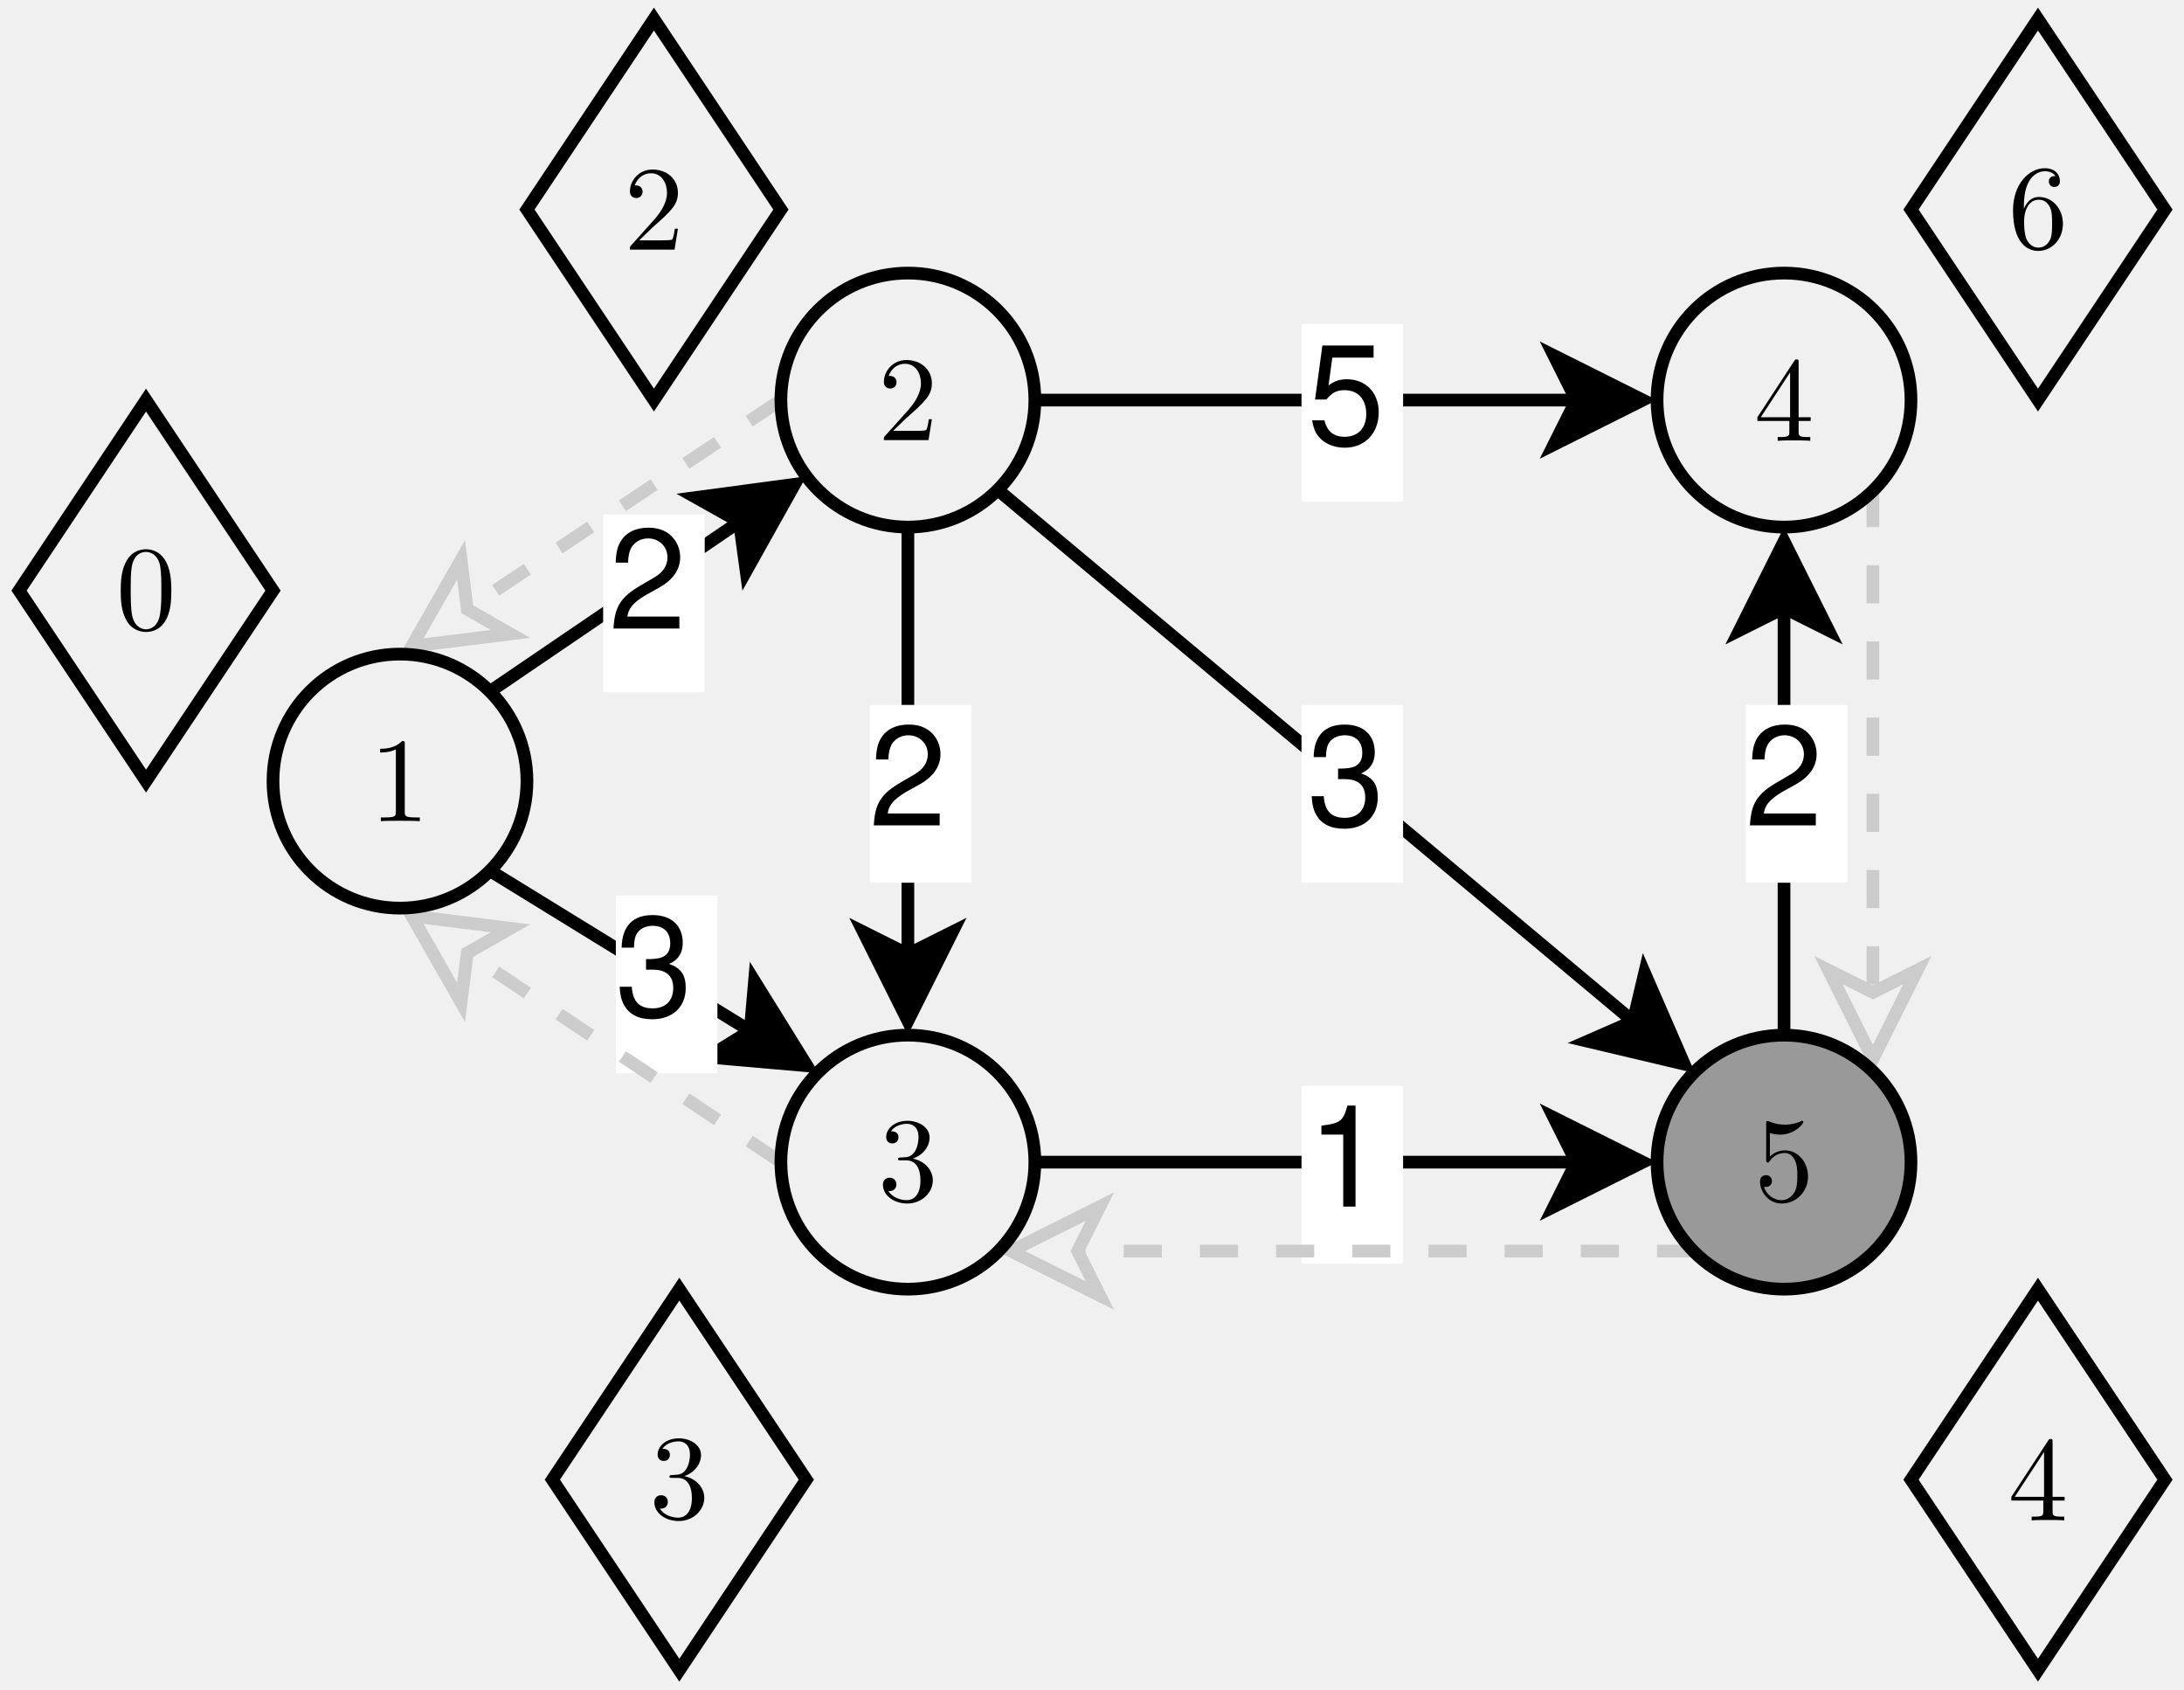
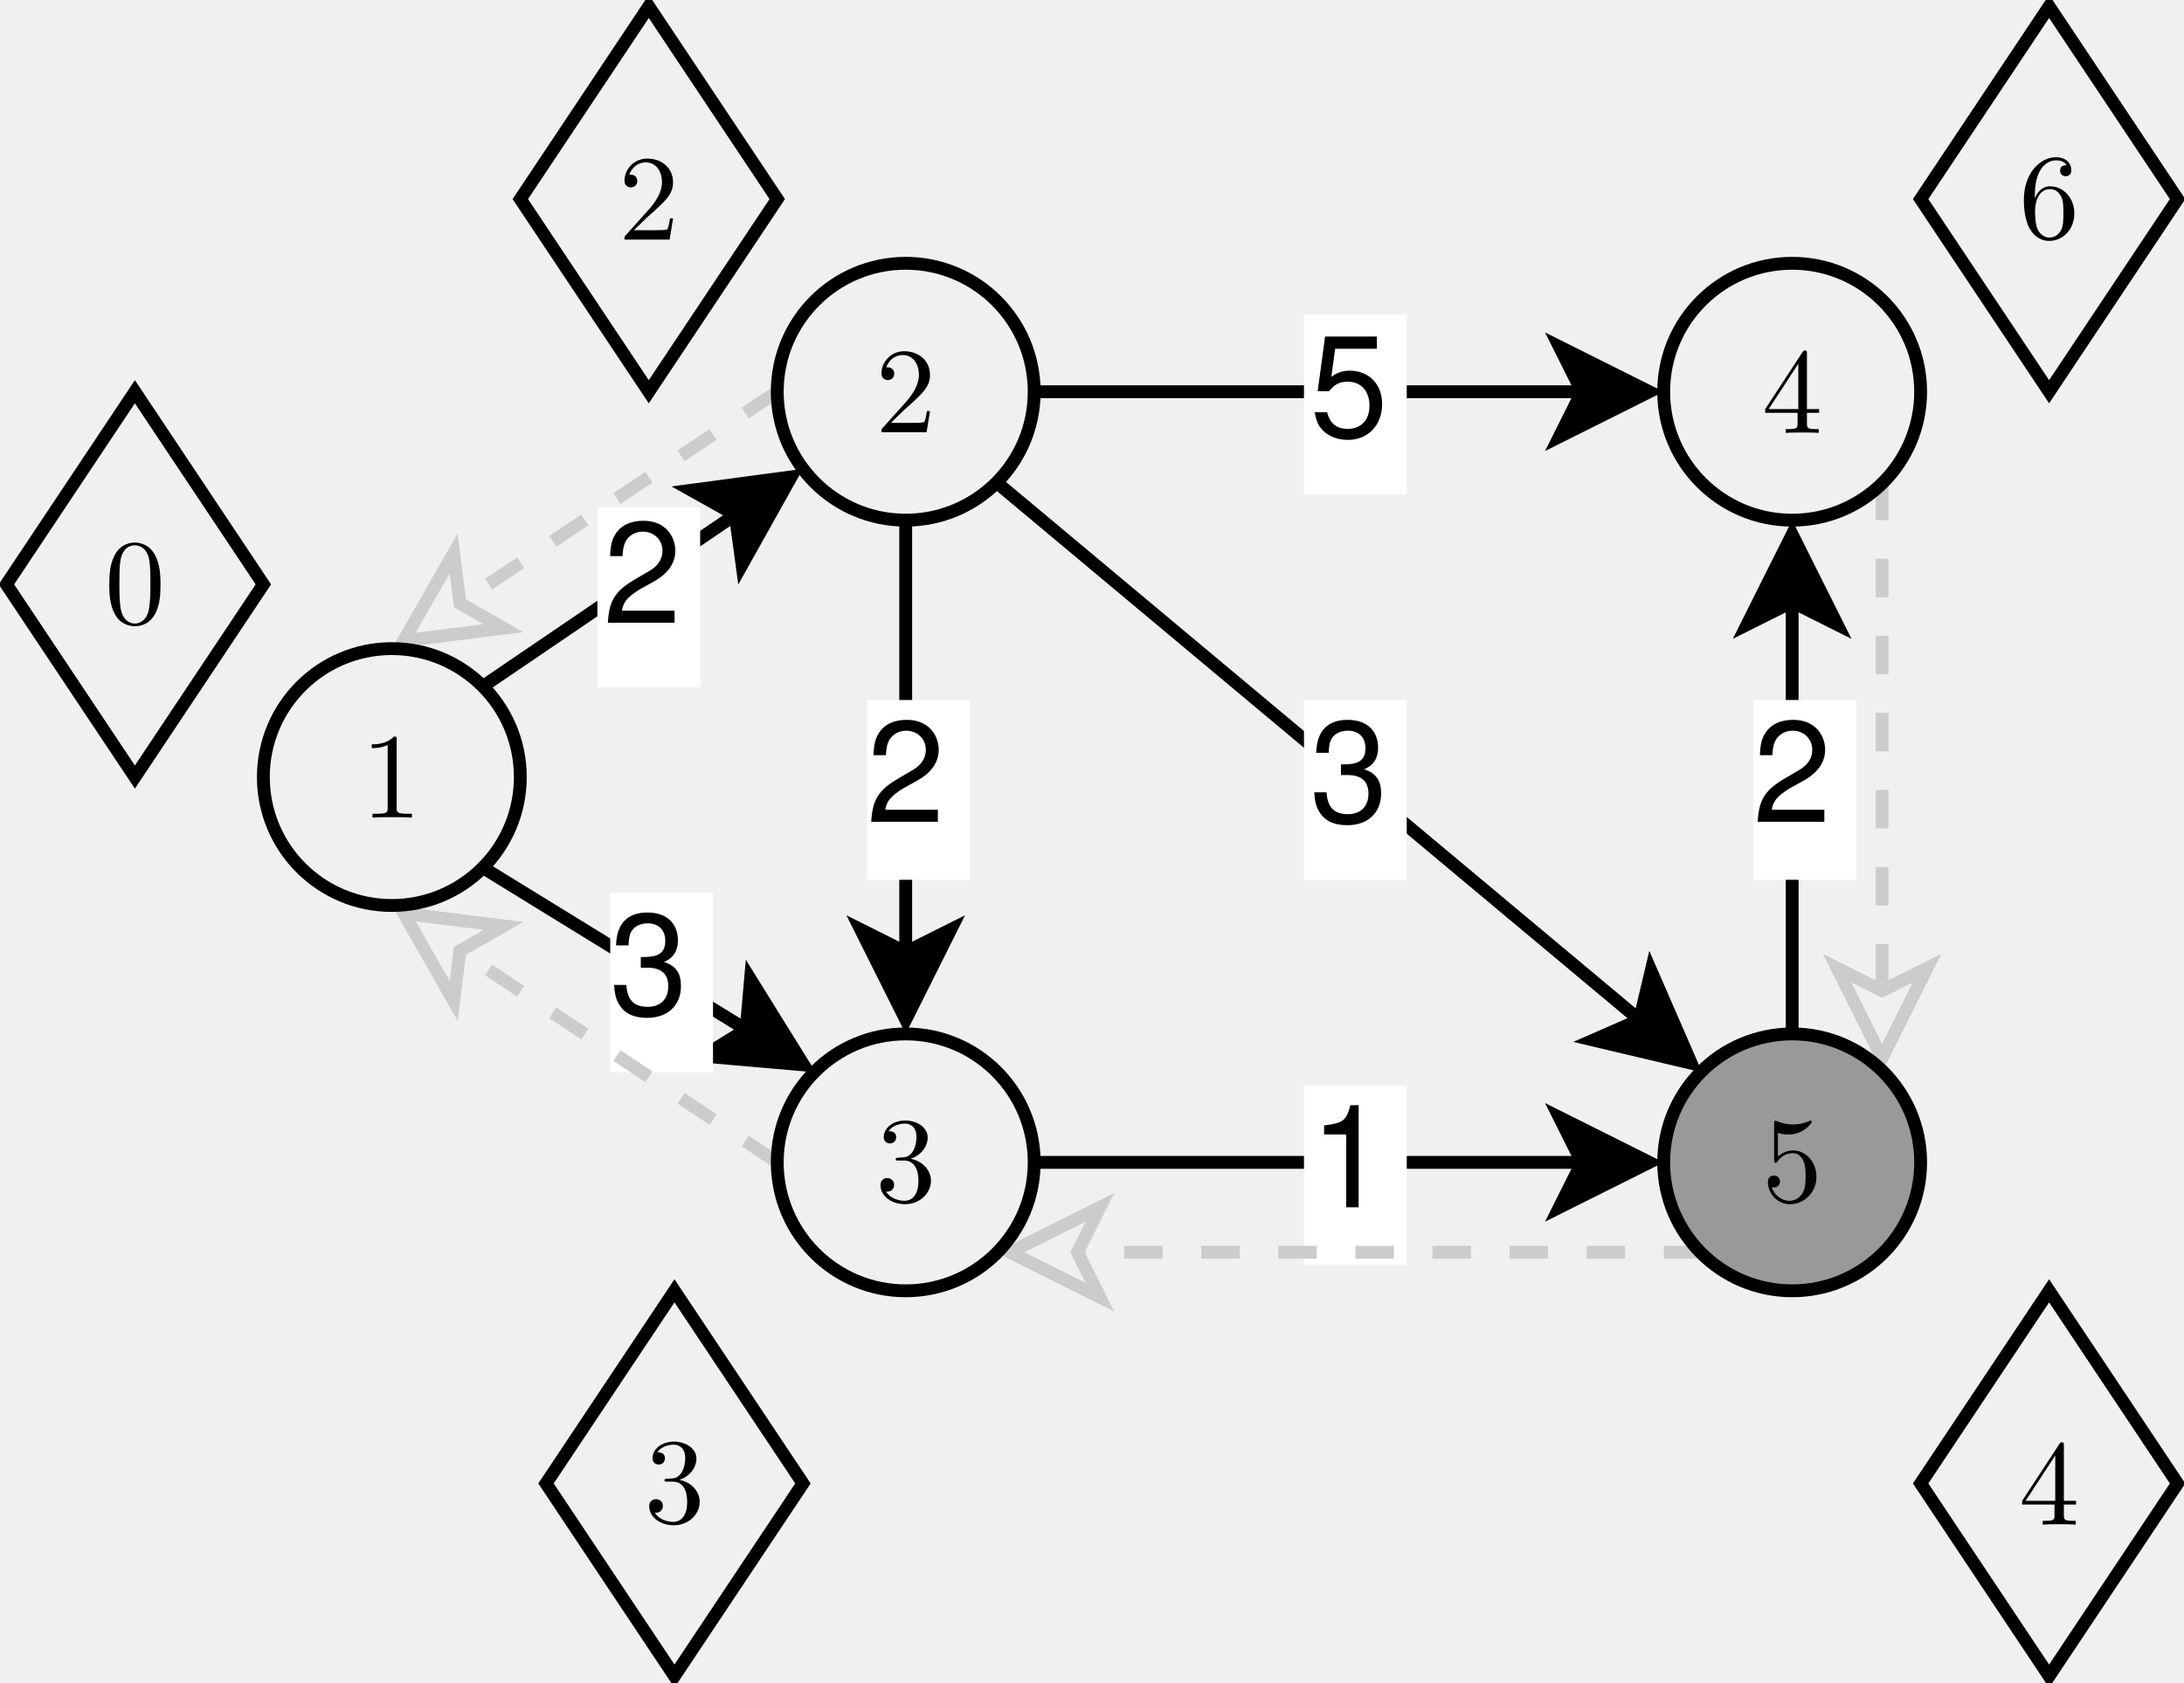
- <svg xmlns="http://www.w3.org/2000/svg" width="172px" height="133px" version="1.1" id="svg3557">
+ <svg xmlns="http://www.w3.org/2000/svg" width="170" height="131" version="1.1" id="svg3557">
  <defs id="defs3559" />
-   <g id="g3561" transform="translate(0.5,0.5)">
-     <path id="path3583" pointer-events="none" stroke-miterlimit="10" stroke="#000000" fill="none" d="M 38 54 L 57.73 40.58" />
-     <path id="path3585" pointer-events="none" stroke-miterlimit="10" stroke="#000000" fill="#000000" d="M 62.08 37.63 L 58.26 44.46 L 57.73 40.58 L 54.32 38.67 Z" />
-     <g id="g3587" font-size="11px" text-anchor="middle" font-family="Helvetica" fill="#000000">
-       <rect id="rect3589" stroke-width="0" height="14" width="8" y="40" x="47" stroke="none" fill="#ffffff" />
+   <g id="g3561" transform="translate(-0.5,-0.5)">
+     <path id="path3583" pointer-events="none" stroke-miterlimit="10" d="M 38,54 57.73,40.58" style="fill:none;stroke:#000000;stroke-miterlimit:10" />
+     <path id="path3585" pointer-events="none" stroke-miterlimit="10" d="m 62.08,37.63 -3.82,6.83 -0.53,-3.88 -3.41,-1.91 z" style="fill:#000000;stroke:#000000;stroke-miterlimit:10" />
+     <g id="g3587" font-size="11px" style="font-size:11px;text-anchor:middle;fill:#000000;font-family:Helvetica">
+       <rect id="rect3589" height="14" width="8" y="40" x="47" style="fill:#ffffff;stroke:none" />
      <text id="text3591" y="49" x="50.5">2</text>
    </g>
-     <path id="path3603" pointer-events="none" stroke-miterlimit="10" stroke="#000000" fill="none" d="M 71 41 L 71 74.63" />
-     <path id="path3605" pointer-events="none" stroke-miterlimit="10" stroke="#000000" fill="#000000" d="M 71 79.88 L 67.5 72.88 L 71 74.63 L 74.5 72.88 Z" />
-     <g id="g3607" font-size="11px" text-anchor="middle" font-family="Helvetica" fill="#000000">
-       <rect id="rect3609" stroke-width="0" height="14" width="8" y="55" x="68" stroke="none" fill="#ffffff" />
+     <path id="path3603" pointer-events="none" stroke-miterlimit="10" d="m 71,41 0,33.63" style="fill:none;stroke:#000000;stroke-miterlimit:10" />
+     <path id="path3605" pointer-events="none" stroke-miterlimit="10" d="m 71,79.88 -3.5,-7 3.5,1.75 3.5,-1.75 z" style="fill:#000000;stroke:#000000;stroke-miterlimit:10" />
+     <g id="g3607" font-size="11px" style="font-size:11px;text-anchor:middle;fill:#000000;font-family:Helvetica">
+       <rect id="rect3609" height="14" width="8" y="55" x="68" style="fill:#ffffff;stroke:none" />
      <text id="text3611" y="64.5" x="71">2</text>
    </g>
-     <path id="path3613" pointer-events="none" stroke-miterlimit="10" stroke="#000000" fill="none" d="M 38 68 L 58.58 80.66" />
-     <path id="path3615" pointer-events="none" stroke-miterlimit="10" stroke="#000000" fill="#000000" d="M 63.05 83.41 L 55.25 82.73 L 58.58 80.66 L 58.92 76.76 Z" />
-     <g id="g3617" font-size="11px" text-anchor="middle" font-family="Helvetica" fill="#000000">
-       <rect id="rect3619" stroke-width="0" height="14" width="8" y="70" x="48" stroke="none" fill="#ffffff" />
+     <path id="path3613" pointer-events="none" stroke-miterlimit="10" d="M 38,68 58.58,80.66" style="fill:none;stroke:#000000;stroke-miterlimit:10" />
+     <path id="path3615" pointer-events="none" stroke-miterlimit="10" d="m 63.05,83.41 -7.8,-0.68 3.33,-2.07 0.34,-3.9 z" style="fill:#000000;stroke:#000000;stroke-miterlimit:10" />
+     <g id="g3617" font-size="11px" style="font-size:11px;text-anchor:middle;fill:#000000;font-family:Helvetica">
+       <rect id="rect3619" height="14" width="8" y="70" x="48" style="fill:#ffffff;stroke:none" />
      <text id="text3621" y="79.5" x="51">3</text>
    </g>
-     <path id="path3633" pointer-events="none" stroke-miterlimit="10" stroke="#000000" fill="none" d="M 81 31 L 123.63 31" />
-     <path id="path3635" pointer-events="none" stroke-miterlimit="10" stroke="#000000" fill="#000000" d="M 128.88 31 L 121.88 34.5 L 123.63 31 L 121.88 27.5 Z" />
-     <g id="g3637" font-size="11px" text-anchor="middle" font-family="Helvetica" fill="#000000">
-       <rect id="rect3639" stroke-width="0" height="14" width="8" y="25" x="102" stroke="none" fill="#ffffff" />
+     <path id="path3633" pointer-events="none" stroke-miterlimit="10" d="m 81,31 42.63,0" style="fill:none;stroke:#000000;stroke-miterlimit:10" />
+     <path id="path3635" pointer-events="none" stroke-miterlimit="10" d="m 128.88,31 -7,3.5 1.75,-3.5 -1.75,-3.5 z" style="fill:#000000;stroke:#000000;stroke-miterlimit:10" />
+     <g id="g3637" font-size="11px" style="font-size:11px;text-anchor:middle;fill:#000000;font-family:Helvetica">
+       <rect id="rect3639" height="14" width="8" y="25" x="102" style="fill:#ffffff;stroke:none" />
      <text id="text3641" y="34.5" x="105.5">5</text>
    </g>
-     <path id="path3653" pointer-events="none" stroke-miterlimit="10" stroke="#000000" fill="none" d="M 140 47.37 L 140 81" />
-     <path id="path3655" pointer-events="none" stroke-miterlimit="10" stroke="#000000" fill="#000000" d="M 140 42.12 L 143.5 49.12 L 140 47.37 L 136.5 49.12 Z" />
-     <g id="g3657" font-size="11px" text-anchor="middle" font-family="Helvetica" fill="#000000">
-       <rect id="rect3659" stroke-width="0" height="14" width="8" y="55" x="137" stroke="none" fill="#ffffff" />
+     <path id="path3653" pointer-events="none" stroke-miterlimit="10" d="M 140,47.37 140,81" style="fill:none;stroke:#000000;stroke-miterlimit:10" />
+     <path id="path3655" pointer-events="none" stroke-miterlimit="10" d="m 140,42.12 3.5,7 -3.5,-1.75 -3.5,1.75 z" style="fill:#000000;stroke:#000000;stroke-miterlimit:10" />
+     <g id="g3657" font-size="11px" style="font-size:11px;text-anchor:middle;fill:#000000;font-family:Helvetica">
+       <rect id="rect3659" height="14" width="8" y="55" x="137" style="fill:#ffffff;stroke:none" />
      <text id="text3661" y="64.5" x="140">2</text>
    </g>
-     <path id="path3663" pointer-events="none" stroke-miterlimit="10" stroke="#000000" fill="none" d="M 81 91 L 123.63 91" />
-     <path id="path3665" pointer-events="none" stroke-miterlimit="10" stroke="#000000" fill="#000000" d="M 128.88 91 L 121.88 94.5 L 123.63 91 L 121.88 87.5 Z" />
-     <g id="g3667" font-size="11px" text-anchor="middle" font-family="Helvetica" fill="#000000">
-       <rect id="rect3669" stroke-width="0" height="14" width="8" y="85" x="102" stroke="none" fill="#ffffff" />
+     <path id="path3663" pointer-events="none" stroke-miterlimit="10" d="m 81,91 42.63,0" style="fill:none;stroke:#000000;stroke-miterlimit:10" />
+     <path id="path3665" pointer-events="none" stroke-miterlimit="10" d="m 128.88,91 -7,3.5 1.75,-3.5 -1.75,-3.5 z" style="fill:#000000;stroke:#000000;stroke-miterlimit:10" />
+     <g id="g3667" font-size="11px" style="font-size:11px;text-anchor:middle;fill:#000000;font-family:Helvetica">
+       <rect id="rect3669" height="14" width="8" y="85" x="102" style="fill:#ffffff;stroke:none" />
      <text id="text3671" y="94.5" x="105.5">1</text>
    </g>
-     <path id="path3673" pointer-events="none" stroke-miterlimit="10" stroke="#000000" fill="none" d="M 78 38 L 128.12 79.91" />
-     <path id="path3675" pointer-events="none" stroke-miterlimit="10" stroke="#000000" fill="#000000" d="M 132.14 83.28 L 124.53 81.48 L 128.12 79.91 L 129.02 76.11 Z" />
-     <g id="g3677" font-size="11px" text-anchor="middle" font-family="Helvetica" fill="#000000">
-       <rect id="rect3679" stroke-width="0" height="14" width="8" y="55" x="102" stroke="none" fill="#ffffff" />
+     <path id="path3673" pointer-events="none" stroke-miterlimit="10" d="m 78,38 50.12,41.91" style="fill:none;stroke:#000000;stroke-miterlimit:10" />
+     <path id="path3675" pointer-events="none" stroke-miterlimit="10" d="m 132.14,83.28 -7.61,-1.8 3.59,-1.57 0.9,-3.8 z" style="fill:#000000;stroke:#000000;stroke-miterlimit:10" />
+     <g id="g3677" font-size="11px" style="font-size:11px;text-anchor:middle;fill:#000000;font-family:Helvetica">
+       <rect id="rect3679" height="14" width="8" y="55" x="102" style="fill:#ffffff;stroke:none" />
      <text id="text3681" y="64.5" x="105.5">3</text>
    </g>
-     <path style="fill:none" id="path3683" pointer-events="none" stroke-miterlimit="10" stroke="#000000" fill="none" d="M 51 1 L 61 16 L 51 31 L 41 16 Z" />
-     <path style="fill:none" id="path3693" pointer-events="none" stroke-miterlimit="10" stroke="#000000" fill="none" d="M 11 31 L 21 46 L 11 61 L 1 46 Z" />
-     <path style="fill:none" id="path3703" pointer-events="none" stroke-miterlimit="10" stroke="#000000" fill="none" d="M 53 101 L 63 116 L 53 131 L 43 116 Z" />
-     <path style="fill:none" id="path3713" pointer-events="none" stroke-miterlimit="10" stroke="#000000" fill="none" d="M 160 101 L 170 116 L 160 131 L 150 116 Z" />
-     <path style="fill:none" id="path3723" pointer-events="none" stroke-miterlimit="10" stroke="#000000" fill="none" d="M 160 1 L 170 16 L 160 31 L 150 16 Z" />
-     <path id="path3733" pointer-events="none" stroke-dasharray="3 3" stroke-miterlimit="10" stroke="#cccccc" fill="none" d="M 61 31 L 36.3 47.47" />
-     <path id="path3735" pointer-events="none" stroke-miterlimit="10" stroke="#cccccc" fill="none" d="M 31.93 50.38 L 35.81 43.58 L 36.3 47.47 L 39.7 49.41 Z" />
-     <path id="path3737" pointer-events="none" stroke-dasharray="3 3" stroke-miterlimit="10" stroke="#cccccc" fill="none" d="M 61 91 L 36.3 74.53" />
-     <path id="path3739" pointer-events="none" stroke-miterlimit="10" stroke="#cccccc" fill="none" d="M 31.93 71.62 L 39.7 72.59 L 36.3 74.53 L 35.81 78.42 Z" />
-     <path id="path3741" pointer-events="none" stroke-dasharray="3 3" stroke-miterlimit="10" stroke="#cccccc" fill="none" d="M 133 98 L 84.37 98" />
-     <path id="path3743" pointer-events="none" stroke-miterlimit="10" stroke="#cccccc" fill="none" d="M 79.12 98 L 86.12 94.5 L 84.37 98 L 86.12 101.5 Z" />
-     <path id="path3745" pointer-events="none" stroke-dasharray="3 3" stroke-miterlimit="10" stroke="#cccccc" fill="none" d="M 147 38 L 147 77.63" />
-     <path id="path3747" pointer-events="none" stroke-miterlimit="10" stroke="#cccccc" fill="none" d="M 147 82.88 L 143.5 75.88 L 147 77.63 L 150.5 75.88 Z" />
-     <ellipse style="fill:none" d="m 41,61 c 0,5.523 -4.477,10 -10,10 -5.523,0 -10,-4.477 -10,-10 0,-5.523 4.477,-10 10,-10 5.523,0 10,4.477 10,10 z" id="ellipse3563" pointer-events="none" stroke="#000000" fill="transparent" ry="10" rx="10" cy="61" cx="31" />
-     <ellipse style="fill:none" d="m 81,31 c 0,5.523 -4.477,10 -10,10 -5.523,0 -10,-4.477 -10,-10 0,-5.523 4.477,-10 10,-10 5.523,0 10,4.477 10,10 z" id="ellipse3573" pointer-events="none" stroke="#000000" fill="transparent" ry="10" rx="10" cy="31" cx="71" />
-     <ellipse style="fill:none" d="m 81,91 c 0,5.523 -4.477,10 -10,10 -5.523,0 -10,-4.477 -10,-10 0,-5.523 4.477,-10 10,-10 5.523,0 10,4.477 10,10 z" id="ellipse3593" pointer-events="none" stroke="#000000" fill="transparent" ry="10" rx="10" cy="91" cx="71" />
-     <ellipse style="fill:none" d="m 150,31 c 0,5.523 -4.477,10 -10,10 -5.523,0 -10,-4.477 -10,-10 0,-5.523 4.477,-10 10,-10 5.523,0 10,4.477 10,10 z" id="ellipse3623" pointer-events="none" stroke="#000000" fill="transparent" ry="10" rx="10" cy="31" cx="140" />
-     <ellipse d="m 150,91 c 0,5.523 -4.477,10 -10,10 -5.523,0 -10,-4.477 -10,-10 0,-5.523 4.477,-10 10,-10 5.523,0 10,4.477 10,10 z" id="ellipse3643" pointer-events="none" stroke="#000000" fill="#999999" ry="10" rx="10" cy="91" cx="140" />
+     <path style="fill:none;stroke:#000000;stroke-miterlimit:10" id="path3683" pointer-events="none" stroke-miterlimit="10" d="M 51,1 61,16 51,31 41,16 z" />
+     <path style="fill:none;stroke:#000000;stroke-miterlimit:10" id="path3693" pointer-events="none" stroke-miterlimit="10" d="M 11,31 21,46 11,61 1,46 z" />
+     <path style="fill:none;stroke:#000000;stroke-miterlimit:10" id="path3703" pointer-events="none" stroke-miterlimit="10" d="M 53,101 63,116 53,131 43,116 z" />
+     <path style="fill:none;stroke:#000000;stroke-miterlimit:10" id="path3713" pointer-events="none" stroke-miterlimit="10" d="m 160,101 10,15 -10,15 -10,-15 z" />
+     <path style="fill:none;stroke:#000000;stroke-miterlimit:10" id="path3723" pointer-events="none" stroke-miterlimit="10" d="M 160,1 170,16 160,31 150,16 z" />
+     <path id="path3733" pointer-events="none" stroke-miterlimit="10" d="M 61,31 36.3,47.47" style="fill:none;stroke:#cccccc;stroke-miterlimit:10;stroke-dasharray:3, 3" />
+     <path id="path3735" pointer-events="none" stroke-miterlimit="10" d="m 31.93,50.38 3.88,-6.8 0.49,3.89 3.4,1.94 z" style="fill:none;stroke:#cccccc;stroke-miterlimit:10" />
+     <path id="path3737" pointer-events="none" stroke-miterlimit="10" d="M 61,91 36.3,74.53" style="fill:none;stroke:#cccccc;stroke-miterlimit:10;stroke-dasharray:3, 3" />
+     <path id="path3739" pointer-events="none" stroke-miterlimit="10" d="m 31.93,71.62 7.77,0.97 -3.4,1.94 -0.49,3.89 z" style="fill:none;stroke:#cccccc;stroke-miterlimit:10" />
+     <path id="path3741" pointer-events="none" stroke-miterlimit="10" d="M 133,98 84.37,98" style="fill:none;stroke:#cccccc;stroke-miterlimit:10;stroke-dasharray:3, 3" />
+     <path id="path3743" pointer-events="none" stroke-miterlimit="10" d="m 79.12,98 7,-3.5 -1.75,3.5 1.75,3.5 z" style="fill:none;stroke:#cccccc;stroke-miterlimit:10" />
+     <path id="path3745" pointer-events="none" stroke-miterlimit="10" d="m 147,38 0,39.63" style="fill:none;stroke:#cccccc;stroke-miterlimit:10;stroke-dasharray:3, 3" />
+     <path id="path3747" pointer-events="none" stroke-miterlimit="10" d="m 147,82.88 -3.5,-7 3.5,1.75 3.5,-1.75 z" style="fill:none;stroke:#cccccc;stroke-miterlimit:10" />
+     <ellipse style="fill:none;stroke:#000000" d="m 41,61 c 0,5.523 -4.477,10 -10,10 -5.523,0 -10,-4.477 -10,-10 0,-5.523 4.477,-10 10,-10 5.523,0 10,4.477 10,10 z" id="ellipse3563" pointer-events="none" ry="10" rx="10" cy="61" cx="31" />
+     <ellipse style="fill:none;stroke:#000000" d="m 81,31 c 0,5.523 -4.477,10 -10,10 -5.523,0 -10,-4.477 -10,-10 0,-5.523 4.477,-10 10,-10 5.523,0 10,4.477 10,10 z" id="ellipse3573" pointer-events="none" ry="10" rx="10" cy="31" cx="71" />
+     <ellipse style="fill:none;stroke:#000000" d="m 81,91 c 0,5.523 -4.477,10 -10,10 -5.523,0 -10,-4.477 -10,-10 0,-5.523 4.477,-10 10,-10 5.523,0 10,4.477 10,10 z" id="ellipse3593" pointer-events="none" ry="10" rx="10" cy="91" cx="71" />
+     <ellipse style="fill:none;stroke:#000000" d="m 150,31 c 0,5.523 -4.477,10 -10,10 -5.523,0 -10,-4.477 -10,-10 0,-5.523 4.477,-10 10,-10 5.523,0 10,4.477 10,10 z" id="ellipse3623" pointer-events="none" ry="10" rx="10" cy="31" cx="140" />
+     <ellipse d="m 150,91 c 0,5.523 -4.477,10 -10,10 -5.523,0 -10,-4.477 -10,-10 0,-5.523 4.477,-10 10,-10 5.523,0 10,4.477 10,10 z" id="ellipse3643" pointer-events="none" ry="10" rx="10" cy="91" cx="140" style="fill:#999999;stroke:#000000" />
    <g transform="translate(-44.6605,-2.7725)" id="g6920">
      <g style="font-style:normal;font-variant:normal;font-weight:normal;font-stretch:normal;letter-spacing:normal;word-spacing:normal;text-anchor:start;fill:none;stroke:#000000;stroke-linecap:butt;stroke-linejoin:miter;stroke-miterlimit:10.433;stroke-opacity:1;stroke-dasharray:none;stroke-dashoffset:0" word-spacing="normal" letter-spacing="normal" font-size-adjust="none" font-stretch="normal" font-weight="normal" font-variant="normal" font-style="normal" stroke-miterlimit="10.433" xml:space="preserve" transform="matrix(0.19,0,0,-0.19,-33.25,129)" id="g6922">
        <path style="fill:#000000;stroke-width:0" id="path6924" d="m 478.44,422.14 0,0.74 -0.01,0.75 -0.02,0.75 -0.04,0.74 -0.04,0.75 -0.06,0.74 -0.08,0.74 -0.09,0.73 -0.12,0.73 -0.14,0.73 -0.16,0.72 -0.19,0.72 -0.21,0.72 -0.25,0.7 -0.28,0.7 -0.15,0.35 -0.16,0.34 c -2.28,4.8 -6.37,5.6 -8.47,5.6 -2.98,0 -6.62,-1.3 -8.67,-5.94 -1.59,-3.44 -1.84,-7.33 -1.84,-11.31 0,-3.74 0.2,-8.22 2.25,-12 2.14,-4.03 5.78,-5.03 8.22,-5.03 v 1.09 c -1.94,0 -4.89,1.25 -5.79,6.03 -0.54,2.98 -0.54,7.56 -0.54,10.52 0,3.18 0,6.46 0.4,9.15 0.94,5.94 4.68,6.38 5.93,6.38 1.64,0 4.93,-0.89 5.87,-5.83 0.5,-2.78 0.5,-6.58 0.5,-9.7 0,-3.75 0,-7.13 -0.55,-10.32 -0.75,-4.73 -3.59,-6.23 -5.82,-6.23 h 0 v -1.09 c 2.68,0 6.46,1.04 8.67,5.78 1.59,3.43 1.84,7.31 1.84,11.25 z" />
      </g>
    </g>
    <g transform="translate(-24.70325,12.33105)" id="g7044">
      <g style="font-style:normal;font-variant:normal;font-weight:normal;font-stretch:normal;letter-spacing:normal;word-spacing:normal;text-anchor:start;fill:none;stroke:#000000;stroke-linecap:butt;stroke-linejoin:miter;stroke-miterlimit:10.433;stroke-opacity:1;stroke-dasharray:none;stroke-dashoffset:0" id="g7046" transform="matrix(0.19,0,0,-0.19,-33.25,129)" xml:space="preserve" stroke-miterlimit="10.433" font-style="normal" font-variant="normal" font-weight="normal" font-stretch="normal" font-size-adjust="none" letter-spacing="normal" word-spacing="normal">
        <path style="fill:#000000;stroke-width:0" d="m 470.16,438.09 0,0.05 0,0.06 0,0.05 0,0.05 0,0.05 0,0.05 0,0.04 0,0.05 0,0.04 0,0.04 -0.01,0.04 0,0.04 0,0.04 0,0.03 0,0.04 -0.01,0.03 -0.01,0.07 0,0.06 -0.02,0.05 -0.01,0.05 -0.02,0.05 -0.02,0.04 -0.02,0.04 -0.02,0.03 -0.03,0.03 -0.03,0.03 -0.04,0.03 -0.04,0.02 -0.04,0.02 -0.03,0.01 -0.02,0.01 -0.03,0 -0.02,0.01 -0.03,0.01 -0.03,0 -0.03,0.01 -0.03,0 -0.04,0.01 -0.03,0 -0.04,0 -0.03,0.01 -0.04,0 -0.04,0 -0.05,0 -0.04,0 -0.04,0 -0.05,0.01 -0.05,0 -0.05,0 -0.05,0 -0.05,0 c -3.09,-3.19 -7.47,-3.19 -9.06,-3.19 v -1.55 c 1,0 3.93,0 6.51,1.3 v -25.81 c 0,-1.8 -0.14,-2.39 -4.62,-2.39 h -1.6 v -1.55 c 1.75,0.16 6.08,0.16 8.07,0.16 2,0 6.32,0 8.07,-0.16 v 1.55 h -1.59 c -4.48,0 -4.64,0.54 -4.64,2.39 z" id="path7048" />
      </g>
    </g>
    <g transform="translate(15.34045,-17.66895)" id="g7174">
      <g style="font-style:normal;font-variant:normal;font-weight:normal;font-stretch:normal;letter-spacing:normal;word-spacing:normal;text-anchor:start;fill:none;stroke:#000000;stroke-linecap:butt;stroke-linejoin:miter;stroke-miterlimit:10.433;stroke-opacity:1;stroke-dasharray:none;stroke-dashoffset:0" word-spacing="normal" letter-spacing="normal" font-size-adjust="none" font-stretch="normal" font-weight="normal" font-variant="normal" font-style="normal" stroke-miterlimit="10.433" xml:space="preserve" transform="matrix(0.19,0,0,-0.19,-33.25,129)" id="g7176">
        <path style="fill:#000000;stroke-width:0" id="path7178" d="m 461.85,410.04 5.28,5.13 c 7.76,6.87 10.76,9.56 10.76,14.54 0,5.69 -4.48,9.68 -10.56,9.68 -5.64,0 -9.33,-4.6 -9.33,-9.03 0,-2.79 2.5,-2.79 2.64,-2.79 0.86,0 2.6,0.6 2.6,2.64 0,1.3 -0.89,2.6 -2.64,2.6 -0.39,0 -0.5,0 -0.64,-0.05 1.14,3.24 3.83,5.08 6.72,5.08 4.53,0 6.68,-4.05 6.68,-8.13 0,-3.98 -2.5,-7.92 -5.23,-11.01 l -9.56,-10.66 C 458,407.5 458,407.4 458,406.2 h 18.49 l 1.4,8.67 h -1.25 c -0.25,-1.5 -0.59,-3.69 -1.09,-4.44 -0.36,-0.39 -3.64,-0.39 -4.73,-0.39 z" />
      </g>
    </g>
    <g transform="translate(15.3395,42.2275)" id="g7310">
      <g style="font-style:normal;font-variant:normal;font-weight:normal;font-stretch:normal;letter-spacing:normal;word-spacing:normal;text-anchor:start;fill:none;stroke:#000000;stroke-linecap:butt;stroke-linejoin:miter;stroke-miterlimit:10.433;stroke-opacity:1;stroke-dasharray:none;stroke-dashoffset:0" id="g7312" transform="matrix(0.19,0,0,-0.19,-33.25,129)" xml:space="preserve" stroke-miterlimit="10.433" font-style="normal" font-variant="normal" font-weight="normal" font-stretch="normal" font-size-adjust="none" letter-spacing="normal" word-spacing="normal">
        <path style="fill:#000000;stroke-width:0" d="m 469.97,423.73 0.38,0.13 0.37,0.15 0.37,0.15 0.35,0.17 0.35,0.18 0.34,0.19 0.33,0.2 0.32,0.22 0.31,0.22 0.31,0.23 0.29,0.24 0.28,0.25 0.27,0.26 0.26,0.27 0.25,0.27 0.24,0.29 0.22,0.29 0.21,0.3 0.2,0.3 0.19,0.32 0.18,0.32 0.16,0.32 0.14,0.33 0.14,0.34 0.11,0.34 0.11,0.34 0.09,0.35 0.07,0.36 0.06,0.36 0.04,0.36 0.02,0.36 0.01,0.37 c 0,4.08 -4.39,6.88 -9.17,6.88 -5.03,0 -8.81,-3 -8.81,-6.78 0,-1.65 1.09,-2.6 2.54,-2.6 1.54,0 2.54,1.1 2.54,2.55 0,2.48 -2.35,2.48 -3.08,2.48 1.53,2.44 4.83,3.1 6.62,3.1 2.03,0 4.78,-1.1 4.78,-5.58 0,-0.61 -0.11,-3.49 -1.4,-5.69 -1.49,-2.39 -3.19,-2.53 -4.42,-2.59 -0.41,-0.05 -1.6,-0.14 -1.96,-0.14 -0.39,-0.05 -0.75,-0.1 -0.75,-0.6 0,-0.54 0.36,-0.54 1.21,-0.54 h 2.18 c 4.1,0 5.94,-3.39 5.94,-8.29 0,-6.76 -3.44,-8.21 -5.64,-8.21 -2.14,0 -5.88,0.84 -7.61,3.78 1.73,-0.24 3.28,0.86 3.28,2.75 0,1.79 -1.34,2.78 -2.8,2.78 -1.18,0 -2.78,-0.69 -2.78,-2.89 0,-4.53 4.63,-7.81 10.07,-7.81 6.07,0 10.61,4.53 10.61,9.6 0,4.1 -3.15,7.97 -8.32,9.02 z" id="path7314" />
      </g>
    </g>
    <g transform="translate(84.3395,-17.61765)" id="g7452">
      <g style="font-style:normal;font-variant:normal;font-weight:normal;font-stretch:normal;letter-spacing:normal;word-spacing:normal;text-anchor:start;fill:none;stroke:#000000;stroke-linecap:butt;stroke-linejoin:miter;stroke-miterlimit:10.433;stroke-opacity:1;stroke-dasharray:none;stroke-dashoffset:0" word-spacing="normal" letter-spacing="normal" font-size-adjust="none" font-stretch="normal" font-weight="normal" font-variant="normal" font-style="normal" stroke-miterlimit="10.433" xml:space="preserve" transform="matrix(0.19,0,0,-0.19,-33.25,129)" id="g7454">
        <path style="fill:#000000;stroke-width:0" id="path7456" d="m 470.16,414.42 v -4.33 c 0,-1.8 -0.09,-2.34 -3.78,-2.34 h -1.05 v -1.55 c 2.05,0.16 4.64,0.16 6.74,0.16 2.09,0 4.73,0 6.76,-0.16 v 1.55 h -1.04 c -3.69,0 -3.79,0.54 -3.79,2.34 v 4.33 h 4.99 v 1.54 H 474 v 22.68 c 0,1 0,1.29 -0.79,1.29 -0.46,0 -0.6,0 -1,-0.61 l -15.3,-23.36 h 1.41 l 12.15,18.58 v -18.58 h -12.15 -1.41 v -1.54 z" />
      </g>
    </g>
    <g transform="translate(84.34045,42.2275)" id="g7600">
      <g style="font-style:normal;font-variant:normal;font-weight:normal;font-stretch:normal;letter-spacing:normal;word-spacing:normal;text-anchor:start;fill:none;stroke:#000000;stroke-linecap:butt;stroke-linejoin:miter;stroke-miterlimit:10.433;stroke-opacity:1;stroke-dasharray:none;stroke-dashoffset:0" id="g7602" transform="matrix(0.19,0,0,-0.19,-33.25,129)" xml:space="preserve" stroke-miterlimit="10.433" font-style="normal" font-variant="normal" font-weight="normal" font-stretch="normal" font-size-adjust="none" letter-spacing="normal" word-spacing="normal">
        <path style="fill:#000000;stroke-width:0" d="m 477.89,416.21 -0.01,0.56 -0.03,0.54 -0.06,0.54 -0.08,0.53 -0.1,0.53 -0.13,0.51 -0.14,0.5 -0.17,0.5 -0.18,0.48 -0.21,0.47 -0.22,0.46 -0.24,0.44 -0.26,0.43 -0.28,0.41 -0.29,0.4 -0.31,0.38 -0.33,0.36 -0.34,0.35 -0.36,0.32 -0.37,0.31 -0.38,0.29 -0.4,0.26 -0.41,0.25 -0.42,0.22 -0.43,0.2 -0.44,0.17 -0.46,0.15 -0.46,0.13 -0.48,0.09 -0.48,0.07 -0.49,0.05 -0.5,0.01 c -2.39,0 -4.54,-0.8 -6.33,-2.53 v 9.7 c 1,-0.29 2.64,-0.64 4.23,-0.64 6.13,0 9.61,4.53 9.61,5.19 0,0.3 -0.14,0.55 -0.5,0.55 -0.05,0 -0.14,0 -0.39,-0.16 -1,-0.45 -3.44,-1.44 -6.78,-1.44 -1.98,0 -4.28,0.35 -6.63,1.39 -0.39,0.14 -0.5,0.14 -0.59,0.14 -0.5,0 -0.5,-0.39 -0.5,-1.18 v -14.75 c 0,-0.89 0,-1.3 0.7,-1.3 0.35,0 0.44,0.16 0.64,0.45 0.55,0.8 2.4,3.49 6.43,3.49 2.59,0 3.84,-2.3 4.23,-3.19 0.81,-1.84 0.91,-3.78 0.91,-6.28 0,-1.74 0,-4.74 -1.21,-6.83 -1.18,-1.94 -3.03,-3.23 -5.32,-3.23 -3.64,0 -6.47,2.64 -7.33,5.57 0.15,-0.04 0.31,-0.09 0.86,-0.09 1.64,0 2.48,1.25 2.48,2.44 0,1.2 -0.84,2.44 -2.48,2.44 -0.71,0 -2.46,-0.35 -2.46,-2.65 0,-4.28 3.44,-9.1 9.04,-9.1 5.76,0 10.85,4.78 10.85,11.1 z" id="path7604" />
      </g>
    </g>
    <g transform="translate(-4.65955,-32.66895)" id="g7174-7">
      <g style="font-style:normal;font-variant:normal;font-weight:normal;font-stretch:normal;letter-spacing:normal;word-spacing:normal;text-anchor:start;fill:none;stroke:#000000;stroke-linecap:butt;stroke-linejoin:miter;stroke-miterlimit:10.433;stroke-opacity:1;stroke-dasharray:none;stroke-dashoffset:0" word-spacing="normal" letter-spacing="normal" font-size-adjust="none" font-stretch="normal" font-weight="normal" font-variant="normal" font-style="normal" stroke-miterlimit="10.433" xml:space="preserve" transform="matrix(0.19,0,0,-0.19,-33.25,129)" id="g7176-0">
        <path style="fill:#000000;stroke-width:0" id="path7178-7" d="m 461.85,410.04 5.28,5.13 c 7.76,6.87 10.76,9.56 10.76,14.54 0,5.69 -4.48,9.68 -10.56,9.68 -5.64,0 -9.33,-4.6 -9.33,-9.03 0,-2.79 2.5,-2.79 2.64,-2.79 0.86,0 2.6,0.6 2.6,2.64 0,1.3 -0.89,2.6 -2.64,2.6 -0.39,0 -0.5,0 -0.64,-0.05 1.14,3.24 3.83,5.08 6.72,5.08 4.53,0 6.68,-4.05 6.68,-8.13 0,-3.98 -2.5,-7.92 -5.23,-11.01 l -9.56,-10.66 C 458,407.5 458,407.4 458,406.2 h 18.49 l 1.4,8.67 h -1.25 c -0.25,-1.5 -0.59,-3.69 -1.09,-4.44 -0.36,-0.39 -3.64,-0.39 -4.73,-0.39 z" />
      </g>
    </g>
    <g transform="translate(-2.6605,67.2275)" id="g7310-3">
      <g style="font-style:normal;font-variant:normal;font-weight:normal;font-stretch:normal;letter-spacing:normal;word-spacing:normal;text-anchor:start;fill:none;stroke:#000000;stroke-linecap:butt;stroke-linejoin:miter;stroke-miterlimit:10.433;stroke-opacity:1;stroke-dasharray:none;stroke-dashoffset:0" id="g7312-8" transform="matrix(0.19,0,0,-0.19,-33.25,129)" xml:space="preserve" stroke-miterlimit="10.433" font-style="normal" font-variant="normal" font-weight="normal" font-stretch="normal" font-size-adjust="none" letter-spacing="normal" word-spacing="normal">
        <path style="fill:#000000;stroke-width:0" d="m 469.97,423.73 0.38,0.13 0.37,0.15 0.37,0.15 0.35,0.17 0.35,0.18 0.34,0.19 0.33,0.2 0.32,0.22 0.31,0.22 0.31,0.23 0.29,0.24 0.28,0.25 0.27,0.26 0.26,0.27 0.25,0.27 0.24,0.29 0.22,0.29 0.21,0.3 0.2,0.3 0.19,0.32 0.18,0.32 0.16,0.32 0.14,0.33 0.14,0.34 0.11,0.34 0.11,0.34 0.09,0.35 0.07,0.36 0.06,0.36 0.04,0.36 0.02,0.36 0.01,0.37 c 0,4.08 -4.39,6.88 -9.17,6.88 -5.03,0 -8.81,-3 -8.81,-6.78 0,-1.65 1.09,-2.6 2.54,-2.6 1.54,0 2.54,1.1 2.54,2.55 0,2.48 -2.35,2.48 -3.08,2.48 1.53,2.44 4.83,3.1 6.62,3.1 2.03,0 4.78,-1.1 4.78,-5.58 0,-0.61 -0.11,-3.49 -1.4,-5.69 -1.49,-2.39 -3.19,-2.53 -4.42,-2.59 -0.41,-0.05 -1.6,-0.14 -1.96,-0.14 -0.39,-0.05 -0.75,-0.1 -0.75,-0.6 0,-0.54 0.36,-0.54 1.21,-0.54 h 2.18 c 4.1,0 5.94,-3.39 5.94,-8.29 0,-6.76 -3.44,-8.21 -5.64,-8.21 -2.14,0 -5.88,0.84 -7.61,3.78 1.73,-0.24 3.28,0.86 3.28,2.75 0,1.79 -1.34,2.78 -2.8,2.78 -1.18,0 -2.78,-0.69 -2.78,-2.89 0,-4.53 4.63,-7.81 10.07,-7.81 6.07,0 10.61,4.53 10.61,9.6 0,4.1 -3.15,7.97 -8.32,9.02 z" id="path7314-7" />
      </g>
    </g>
    <g transform="translate(104.3395,67.38235)" id="g7452-4">
      <g style="font-style:normal;font-variant:normal;font-weight:normal;font-stretch:normal;letter-spacing:normal;word-spacing:normal;text-anchor:start;fill:none;stroke:#000000;stroke-linecap:butt;stroke-linejoin:miter;stroke-miterlimit:10.433;stroke-opacity:1;stroke-dasharray:none;stroke-dashoffset:0" word-spacing="normal" letter-spacing="normal" font-size-adjust="none" font-stretch="normal" font-weight="normal" font-variant="normal" font-style="normal" stroke-miterlimit="10.433" xml:space="preserve" transform="matrix(0.19,0,0,-0.19,-33.25,129)" id="g7454-9">
        <path style="fill:#000000;stroke-width:0" id="path7456-2" d="m 470.16,414.42 v -4.33 c 0,-1.8 -0.09,-2.34 -3.78,-2.34 h -1.05 v -1.55 c 2.05,0.16 4.64,0.16 6.74,0.16 2.09,0 4.73,0 6.76,-0.16 v 1.55 h -1.04 c -3.69,0 -3.79,0.54 -3.79,2.34 v 4.33 h 4.99 v 1.54 H 474 v 22.68 c 0,1 0,1.29 -0.79,1.29 -0.46,0 -0.6,0 -1,-0.61 l -15.3,-23.36 h 1.41 l 12.15,18.58 v -18.58 h -12.15 -1.41 v -1.54 z" />
      </g>
    </g>
    <g id="g8707" transform="translate(104.3395,-32.7725)">
      <g word-spacing="normal" letter-spacing="normal" font-size-adjust="none" font-stretch="normal" font-weight="normal" font-variant="normal" font-style="normal" stroke-miterlimit="10.433" xml:space="preserve" transform="matrix(0.19,0,0,-0.19,-33.25,129)" id="content" style="font-style:normal;font-variant:normal;font-weight:normal;font-stretch:normal;letter-spacing:normal;word-spacing:normal;text-anchor:start;fill:none;stroke:#000000;stroke-linecap:butt;stroke-linejoin:miter;stroke-miterlimit:10.433;stroke-opacity:1;stroke-dasharray:none;stroke-dashoffset:0">
        <path id="path8710" d="m 462.1,422.54 v 1.19 c 0,12.61 6.17,14.41 8.72,14.41 1.18,0 3.28,-0.3 4.37,-2 -0.73,0 -2.73,0 -2.73,-2.24 0,-1.54 1.2,-2.29 2.29,-2.29 0.8,0 2.29,0.45 2.29,2.39 0,3 -2.19,5.39 -6.32,5.39 -6.39,0 -13.11,-6.44 -13.11,-17.44 0,-13.31 5.78,-16.84 10.41,-16.84 5.53,0 10.27,4.68 10.27,11.25 0,6.32 -4.44,11.12 -9.97,11.12 l -0.05,-1.16 c 0.8,0 3.09,0 4.64,-3.09 0.89,-1.83 0.89,-4.37 0.89,-6.81 0,-2.39 0,-4.89 -0.84,-6.69 -1.5,-2.98 -3.78,-3.23 -4.94,-3.23 h 0 c -3.14,0 -4.63,2.98 -4.92,3.73 -0.91,2.34 -0.91,6.33 -0.91,7.23 0,3.88 1.6,8.86 6.08,8.86 l 0.05,1.16 c -3.38,0 -5.22,-2.55 -6.22,-4.94 z" style="fill:#000000;stroke-width:0" />
      </g>
    </g>
  </g>
</svg>
